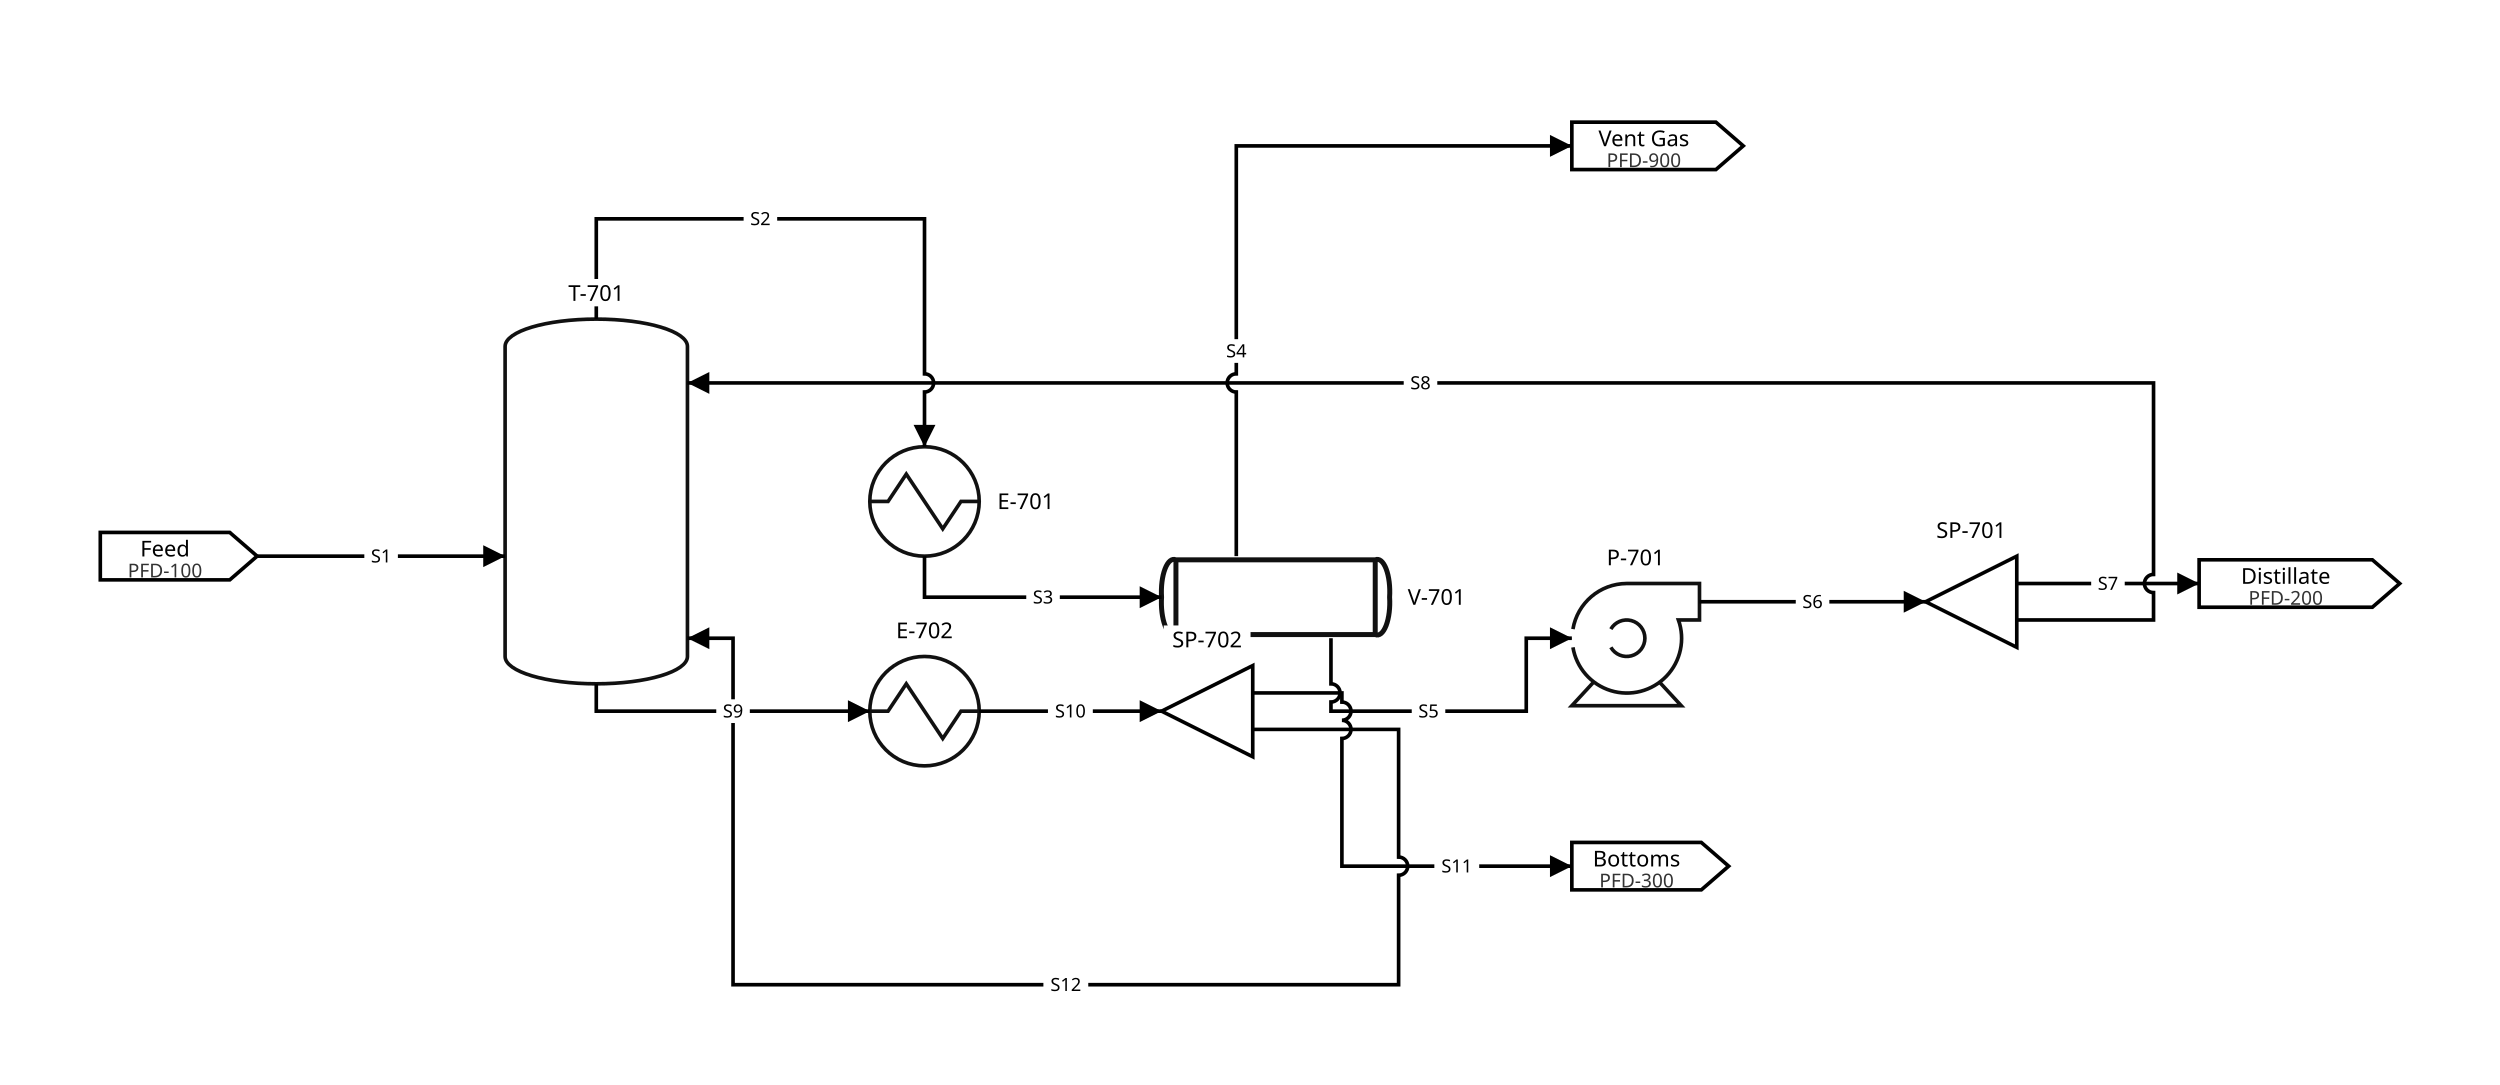
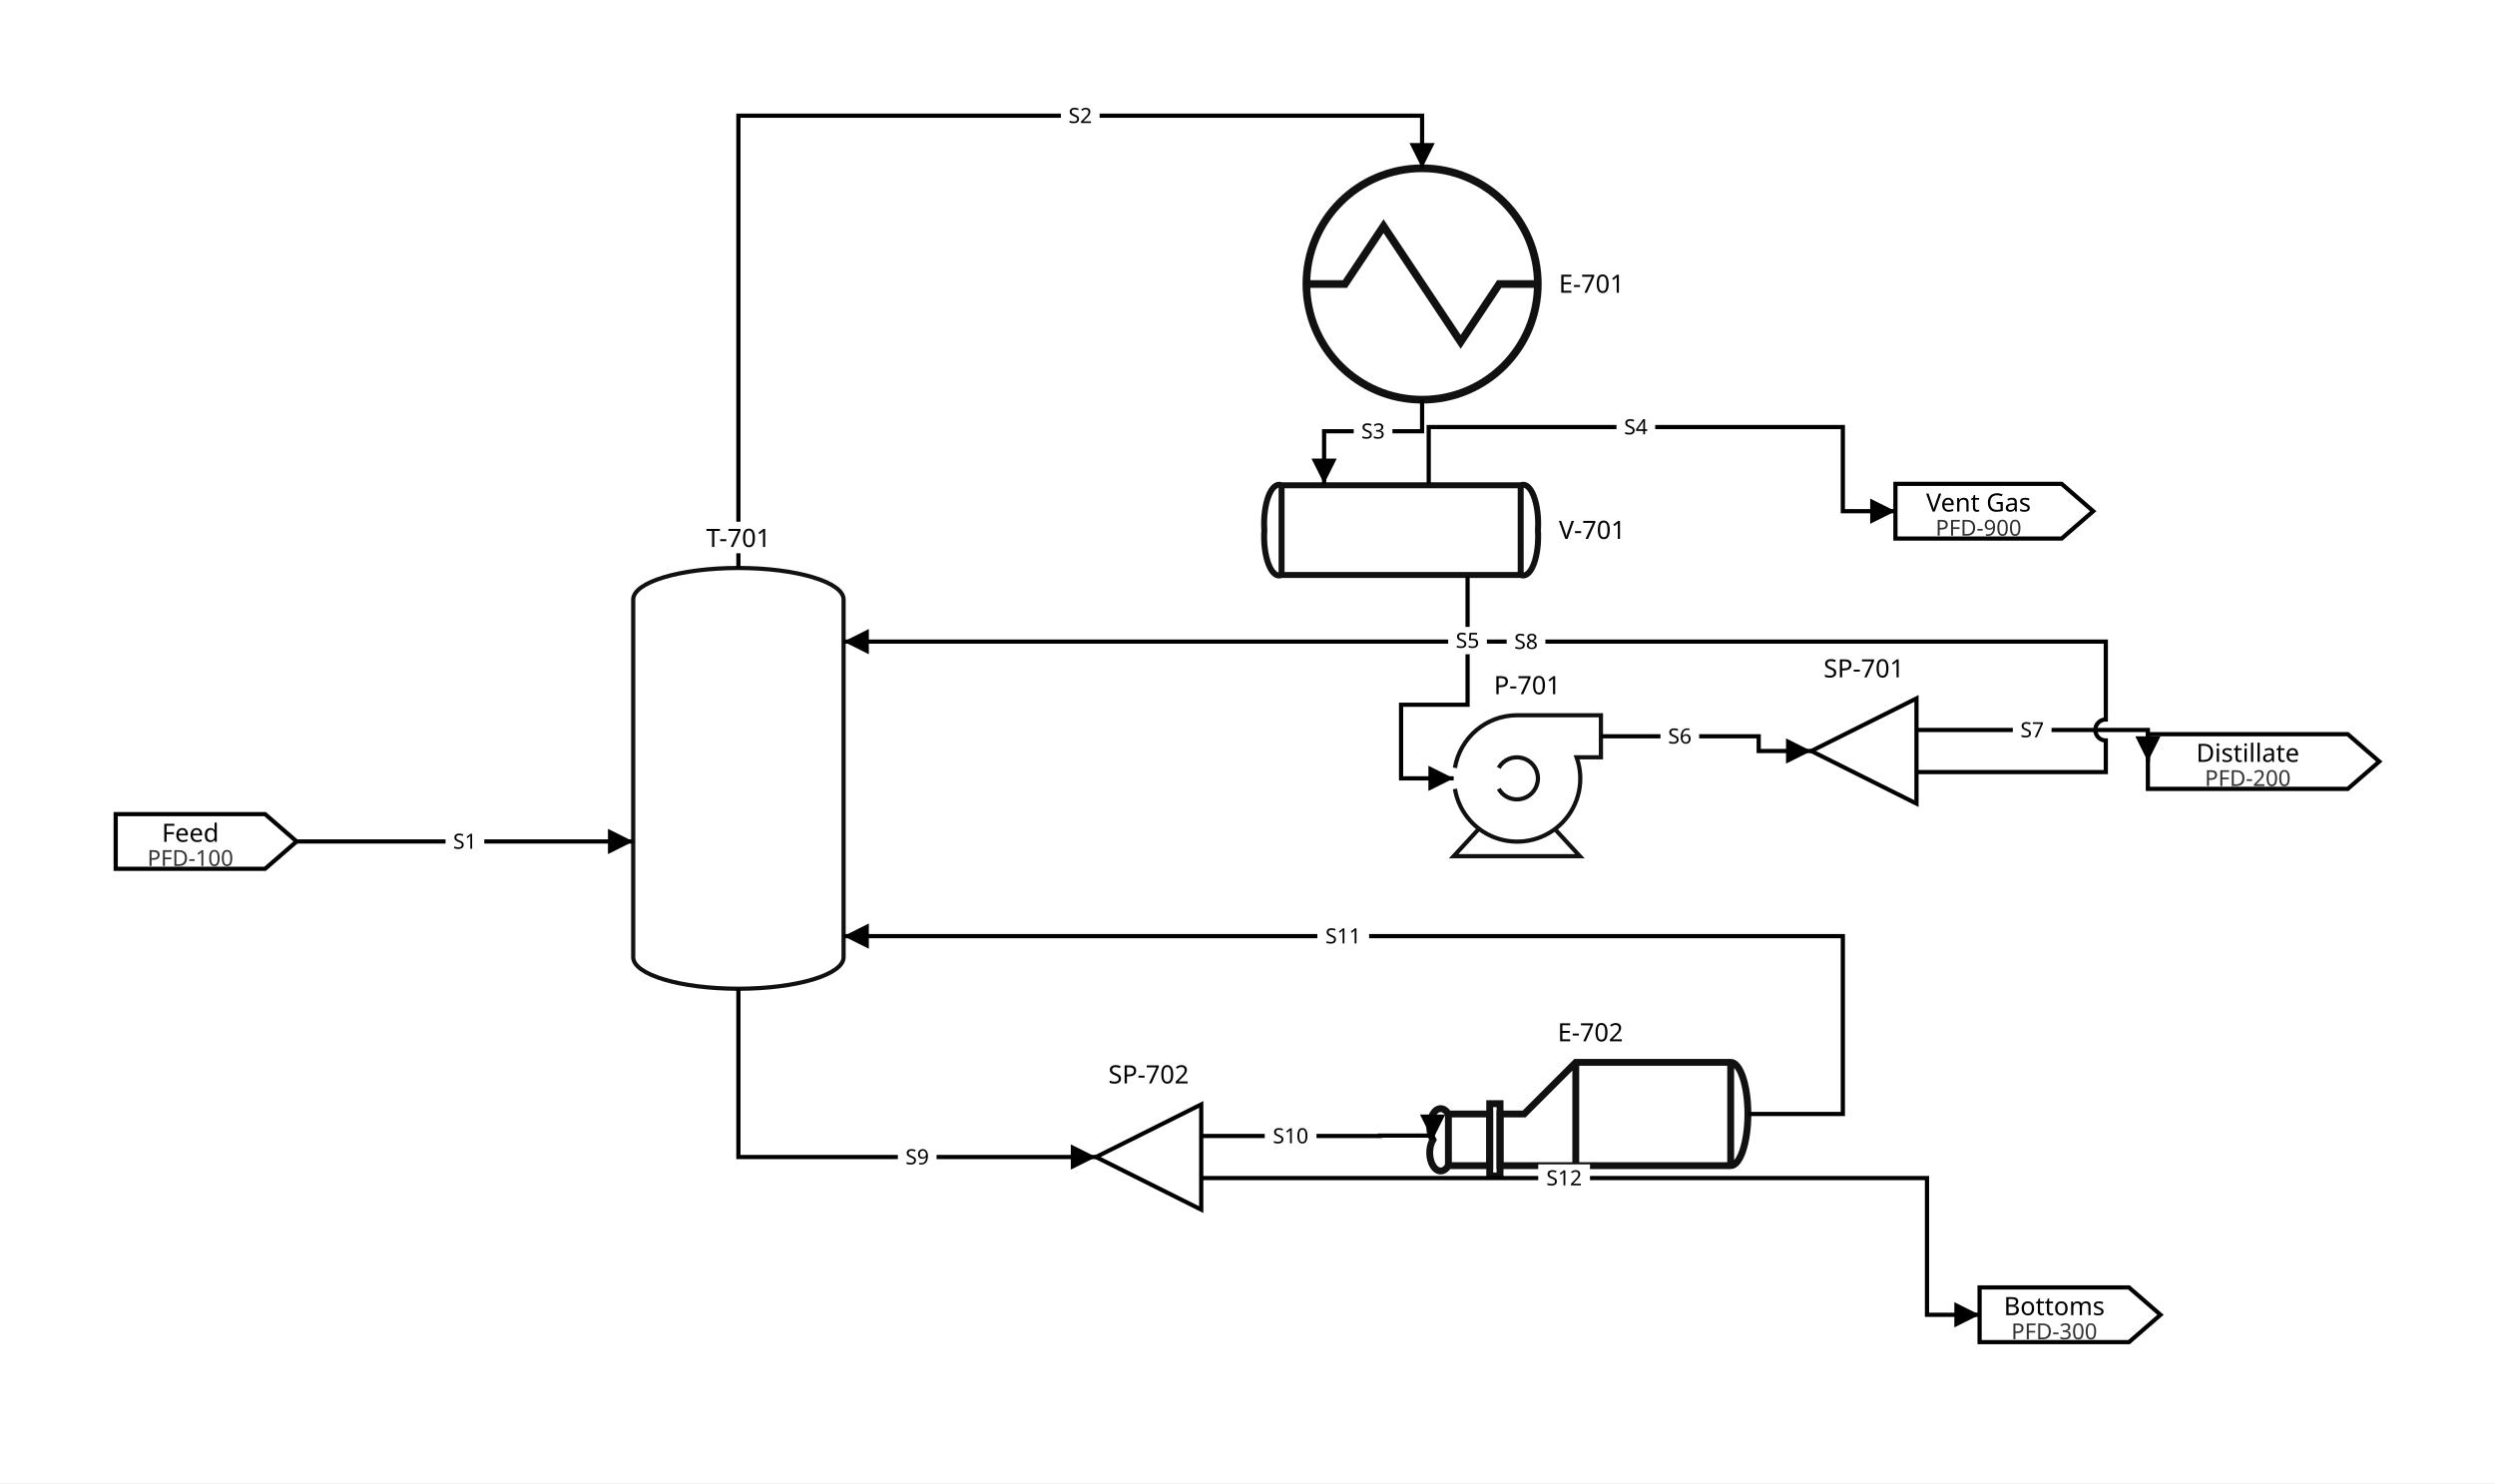
- <svg xmlns="http://www.w3.org/2000/svg" width="1371" height="595" viewBox="-41.0 355.0 1371.0 595.0">
-   <rect x="-41.0" y="355.0" width="1371.0" height="595.0" fill="white" />
+ <svg xmlns="http://www.w3.org/2000/svg" width="1186" height="705" viewBox="-1.0 -10.0 1186.0 705.0">
+   <rect x="-1.0" y="-10.0" width="1186.0" height="705.0" fill="white" />
  <defs>
    <marker id="arrow_black" viewBox="0 0 10 10" refX="10" refY="5" markerWidth="12" markerHeight="12" markerUnits="userSpaceOnUse" orient="auto-start-reverse">
      <path d="M 0 0 L 10 5 L 0 10 z" fill="black" />
    </marker>
    <symbol id="sym_column" viewBox="0 0 100.0 200.0" overflow="visible">
      <path d="M 0.0 15.0 A 50.0 15.0 0.0 0 1 50.0 0.0 A 50.0 15.0 0.0 0 1 100.0 15.0 L 100.0 185.0 A 50.0 15.0 0.0 0 1 50.0 200.0 A 50.0 15.0 0.0 0 1 0.0 185.0 Z" fill="none" stroke="#111" stroke-width="2.0" />
    </symbol>
-     <symbol id="sym_hex" viewBox="0 0 60.0 60.0" overflow="visible">
+     <symbol id="sym_drum" viewBox="0 0 91.5 30.0" overflow="visible">
+       <path d="M 5.77 30.0 L 85.77 30.0 A 5.0 13.0 0.0 0 0 91.539 15.0 A 5.0 13.0 0.0 0 0 85.77 0.0 L 5.77 0.0 A 5.0 13.0 0.0 0 0 0.001 15.0 A 5.0 13.0 0.0 0 0 5.77 30.0 Z M 5.77 0.0 L 5.77 30.0 M 85.77 0.0 L 85.77 30.0" fill="none" stroke="#111" stroke-width="2.0" />
+     </symbol>
+     <symbol id="sym_hex_kettle" viewBox="0 0 91.5 33.0" overflow="visible">
+       <path d="M 4.5 15.0 L 16.5 15.0 L 16.5 30.0 L 4.5 30.0 A 3.0 5.0 0.0 0 1 0.0 22.5 A 3.0 5.0 0.0 0 1 4.5 15.0 M 19.5 15.0 L 26.5 15.0 L 41.5 0.0 L 86.5 0.0 A 5.0 15.0 0.0 0 1 91.5 15.0 A 5.0 15.0 0.0 0 1 86.5 30.0 L 19.5 30.0 Z M 4.5 15.0 L 4.5 30.0 M 41.5 0.0 L 41.5 30.0 M 86.5 0.0 L 86.5 30.0" fill="none" stroke="#111" stroke-width="2.0" />
+       <rect x="16.5" y="12.0" width="3.0" height="21.0" fill="none" stroke="#111" stroke-width="2.0" />
+     </symbol>
+     <symbol id="sym_hex_shell_tube" viewBox="0 0 60.0 60.0" overflow="visible">
      <ellipse cx="30.0" cy="30.0" rx="30.0" ry="30.0" fill="none" stroke="#111" stroke-width="2.0" />
      <path d="M 0.0 30.0 L 10.0 30.0 L 20.0 15.0 L 40.0 45.0 L 50.0 30.0 L 60.0 30.0" fill="none" stroke="#111" stroke-width="2.0" />
    </symbol>
    <symbol id="sym_pump" viewBox="0 0 70.0 67.0" overflow="visible">
      <path d="M 12.0 54.0 L 0.0 67.0 L 60.0 67.0 L 48.0 54.0" fill="none" stroke="#111" stroke-width="2.0" />
      <path d="M 0.6 25.0 A 30.0 30.0 0.0 0 1 30.0 0.0 L 70.0 0.0 L 70.0 20.0 L 58.45 20.0 A 30.0 30.0 0.0 0 1 51.859 50.83 A 30.0 30.0 0.0 0 1 21.341 58.742 A 30.0 30.0 0.0 0 1 0.6 35.0" fill="none" stroke="#111" stroke-width="2.0" />
      <path d="M 21.4 25.0 A 10.0 10.0 0.0 1 1 21.4 35.0" fill="none" stroke="#111" stroke-width="2.0" />
    </symbol>
-     <symbol id="sym_separator_horizontal" viewBox="0 0 91.5 30.0" overflow="visible">
-       <path d="M 5.77 30.0 L 85.77 30.0 A 5.0 13.0 0.0 0 0 91.539 15.0 A 5.0 13.0 0.0 0 0 85.77 0.0 L 5.77 0.0 A 5.0 13.0 0.0 0 0 0.001 15.0 A 5.0 13.0 0.0 0 0 5.77 30.0 Z M 5.77 0.0 L 5.77 30.0 M 85.77 0.0 L 85.77 30.0" fill="none" stroke="#111" stroke-width="2.0" />
-     </symbol>
    <symbol id="sym_splitter" viewBox="0 0 50.0 50.0" overflow="visible">
      <polygon points="0,25 50,0 50,50" fill="none" stroke="black" stroke-width="2" />
    </symbol>
  </defs>
  <g id="units">
-     <polygon points="14.0,647.0 85,647.0 100,660.0 85,673.0 14.0,673.0" fill="transparent" stroke="black" stroke-width="2" />
-     <text x="49.5" y="656.0" font-family="sans-serif" font-size="12" text-anchor="middle" dominant-baseline="middle">Feed</text>
-     <text x="49.5" y="668.0" font-family="sans-serif" font-size="10.5" text-anchor="middle" dominant-baseline="middle" fill="#333">PFD-100</text>
-     <use href="#sym_column" x="236" y="530" width="100.0" height="200.0" />
-     <use href="#sym_hex" x="436" y="600" width="60.0" height="60.0" />
-     <use href="#sym_separator_horizontal" x="596" y="660" width="125" height="45" />
-     <polygon points="821.0,422.0 900.0,422.0 915.0,435.0 900.0,448.0 821.0,448.0" fill="transparent" stroke="black" stroke-width="2" />
-     <text x="860.5" y="431.0" font-family="sans-serif" font-size="12" text-anchor="middle" dominant-baseline="middle">Vent Gas</text>
-     <text x="860.5" y="443.0" font-family="sans-serif" font-size="10.5" text-anchor="middle" dominant-baseline="middle" fill="#333">PFD-900</text>
-     <use href="#sym_pump" x="821" y="675" width="70.0" height="67.0" />
-     <use href="#sym_splitter" x="1015" y="660" width="50.0" height="50.0" />
-     <polygon points="1165.0,662.0 1260.0,662.0 1275.0,675.0 1260.0,688.0 1165.0,688.0" fill="transparent" stroke="black" stroke-width="2" />
-     <text x="1212.5" y="671.0" font-family="sans-serif" font-size="12" text-anchor="middle" dominant-baseline="middle">Distillate</text>
-     <text x="1212.5" y="683.0" font-family="sans-serif" font-size="10.5" text-anchor="middle" dominant-baseline="middle" fill="#333">PFD-200</text>
-     <use href="#sym_hex" x="436" y="715" width="60.0" height="60.0" />
-     <use href="#sym_splitter" x="596" y="720" width="50.0" height="50.0" />
-     <polygon points="821.0,817.0 892.0,817.0 907.0,830.0 892.0,843.0 821.0,843.0" fill="transparent" stroke="black" stroke-width="2" />
-     <text x="856.5" y="826.0" font-family="sans-serif" font-size="12" text-anchor="middle" dominant-baseline="middle">Bottoms</text>
-     <text x="856.5" y="838.0" font-family="sans-serif" font-size="10.5" text-anchor="middle" dominant-baseline="middle" fill="#333">PFD-300</text>
+     <polygon points="54.0,377 125,377 140,390 125,403 54.0,403" fill="transparent" stroke="black" stroke-width="2" />
+     <text x="89.5" y="386" font-family="sans-serif" font-size="12" text-anchor="middle" dominant-baseline="middle">Feed</text>
+     <text x="89.5" y="398" font-family="sans-serif" font-size="10.5" text-anchor="middle" dominant-baseline="middle" fill="#333">PFD-100</text>
+     <use href="#sym_column" x="300" y="260" width="100.0" height="200.0" />
+     <use href="#sym_hex_shell_tube" x="620" y="70" width="110" height="110" />
+     <use href="#sym_drum" x="600" y="220" width="130" height="44" />
+     <polygon points="900,220 979.0,220 994.0,233 979.0,246 900,246" fill="transparent" stroke="black" stroke-width="2" />
+     <text x="939.5" y="229" font-family="sans-serif" font-size="12" text-anchor="middle" dominant-baseline="middle">Vent Gas</text>
+     <text x="939.5" y="241" font-family="sans-serif" font-size="10.5" text-anchor="middle" dominant-baseline="middle" fill="#333">PFD-900</text>
+     <use href="#sym_pump" x="690" y="330" width="70.0" height="67.0" />
+     <use href="#sym_splitter" x="860" y="322" width="50.0" height="50.0" />
+     <polygon points="1020,339 1115.0,339 1130.0,352 1115.0,365 1020,365" fill="transparent" stroke="black" stroke-width="2" />
+     <text x="1067.5" y="348" font-family="sans-serif" font-size="12" text-anchor="middle" dominant-baseline="middle">Distillate</text>
+     <text x="1067.5" y="360" font-family="sans-serif" font-size="10.5" text-anchor="middle" dominant-baseline="middle" fill="#333">PFD-200</text>
+     <use href="#sym_splitter" x="520" y="515" width="50.0" height="50.0" />
+     <use href="#sym_hex_kettle" x="680" y="495" width="150" height="54" />
+     <polygon points="940,602 1011.0,602 1026.0,615 1011.0,628 940,628" fill="transparent" stroke="black" stroke-width="2" />
+     <text x="975.5" y="611" font-family="sans-serif" font-size="12" text-anchor="middle" dominant-baseline="middle">Bottoms</text>
+     <text x="975.5" y="623" font-family="sans-serif" font-size="10.5" text-anchor="middle" dominant-baseline="middle" fill="#333">PFD-300</text>
  </g>
  <g id="streams">
-     <path d="M 100.0,660.0 L 236.0,660.0" fill="none" stroke="black" stroke-width="2" marker-end="url(#arrow_black)" />
-     <path d="M 286.0,530.0 L 286.0,475.0 L 466.0,475.0 L 466.0,560.0 A 5 5 0 0 1 466.0,570.0 L 466.0,600.0" fill="none" stroke="black" stroke-width="2" marker-end="url(#arrow_black)" />
-     <path d="M 466.0,660.0 L 466.0,682.5 L 596.0,682.5" fill="none" stroke="black" stroke-width="2" marker-end="url(#arrow_black)" />
-     <path d="M 636.984,660.0 L 636.984,570.0 A 5 5 0 0 1 636.984,560.0 L 636.984,435.0 L 821.0,435.0" fill="none" stroke="black" stroke-width="2" marker-end="url(#arrow_black)" />
-     <path d="M 688.896,705.0 L 688.896,730.0 A 5 5 0 0 1 688.896,740.0 L 688.896,745.0 L 796.0,745.0 L 796.0,705.0 L 821.0,705.0" fill="none" stroke="black" stroke-width="2" marker-end="url(#arrow_black)" />
-     <path d="M 891.0,685.0 L 1015.0,685.0" fill="none" stroke="black" stroke-width="2" marker-end="url(#arrow_black)" />
-     <path d="M 1065.0,675.0 L 1165.0,675.0" fill="none" stroke="black" stroke-width="2" marker-end="url(#arrow_black)" />
-     <path d="M 1065.0,695.0 L 1140.0,695.0 L 1140.0,680.0 A 5 5 0 0 1 1140.0,670.0 L 1140.0,565.0 L 336.0,565.0" fill="none" stroke="black" stroke-width="2" marker-end="url(#arrow_black)" />
-     <path d="M 286.0,730.0 L 286.0,745.0 L 436.0,745.0" fill="none" stroke="black" stroke-width="2" marker-end="url(#arrow_black)" />
-     <path d="M 496.0,745.0 L 596.0,745.0" fill="none" stroke="black" stroke-width="2" marker-end="url(#arrow_black)" />
-     <path d="M 646.0,735.0 L 694.896,735.0 L 694.896,740.0 A 5 5 0 0 1 694.896,750.0 L 694.896,750.0 A 5 5 0 0 1 694.896,760.0 L 694.896,830.0 L 821.0,830.0" fill="none" stroke="black" stroke-width="2" marker-end="url(#arrow_black)" />
-     <path d="M 646.0,755.0 L 726.0,755.0 L 726.0,825.0 A 5 5 0 0 1 726.0,835.0 L 726.0,895.0 L 361.0,895.0 L 361.0,750.0 A 5 5 0 0 1 361.0,740.0 L 361.0,705.0 L 336.0,705.0" fill="none" stroke="black" stroke-width="2" marker-end="url(#arrow_black)" />
-     <rect x="158.8" y="653.5" width="18.4" height="13.0" fill="white" />
-     <text x="168.0" y="660.0" font-family="sans-serif" font-size="10" text-anchor="middle" dominant-baseline="middle" fill="black">S1</text>
-     <rect x="366.8" y="468.5" width="18.4" height="13.0" fill="white" />
-     <text x="376.0" y="475.0" font-family="sans-serif" font-size="10" text-anchor="middle" dominant-baseline="middle" fill="black">S2</text>
-     <rect x="521.8" y="676.0" width="18.4" height="13.0" fill="white" />
-     <text x="531.0" y="682.5" font-family="sans-serif" font-size="10" text-anchor="middle" dominant-baseline="middle" fill="black">S3</text>
-     <rect x="627.8" y="541.0" width="18.4" height="13.0" fill="white" />
-     <text x="637.0" y="547.5" font-family="sans-serif" font-size="10" text-anchor="middle" dominant-baseline="middle" fill="black">S4</text>
-     <rect x="733.2" y="738.5" width="18.4" height="13.0" fill="white" />
-     <text x="742.4" y="745.0" font-family="sans-serif" font-size="10" text-anchor="middle" dominant-baseline="middle" fill="black">S5</text>
-     <rect x="943.8" y="678.5" width="18.4" height="13.0" fill="white" />
-     <text x="953.0" y="685.0" font-family="sans-serif" font-size="10" text-anchor="middle" dominant-baseline="middle" fill="black">S6</text>
-     <rect x="1105.8" y="668.5" width="18.4" height="13.0" fill="white" />
-     <text x="1115.0" y="675.0" font-family="sans-serif" font-size="10" text-anchor="middle" dominant-baseline="middle" fill="black">S7</text>
-     <rect x="728.8" y="558.5" width="18.4" height="13.0" fill="white" />
-     <text x="738.0" y="565.0" font-family="sans-serif" font-size="10" text-anchor="middle" dominant-baseline="middle" fill="black">S8</text>
-     <rect x="351.8" y="738.5" width="18.4" height="13.0" fill="white" />
-     <text x="361.0" y="745.0" font-family="sans-serif" font-size="10" text-anchor="middle" dominant-baseline="middle" fill="black">S9</text>
-     <rect x="533.7" y="738.5" width="24.6" height="13.0" fill="white" />
-     <text x="546.0" y="745.0" font-family="sans-serif" font-size="10" text-anchor="middle" dominant-baseline="middle" fill="black">S10</text>
-     <rect x="745.6" y="823.5" width="24.6" height="13.0" fill="white" />
-     <text x="757.9" y="830.0" font-family="sans-serif" font-size="10" text-anchor="middle" dominant-baseline="middle" fill="black">S11</text>
-     <rect x="531.2" y="888.5" width="24.6" height="13.0" fill="white" />
-     <text x="543.5" y="895.0" font-family="sans-serif" font-size="10" text-anchor="middle" dominant-baseline="middle" fill="black">S12</text>
+     <path d="M 140.0,390.0 L 300.0,390.0" fill="none" stroke="black" stroke-width="2" marker-end="url(#arrow_black)" />
+     <path d="M 350.0,260.0 L 350.0,45.0 L 675.0,45.0 L 675.0,70.0" fill="none" stroke="black" stroke-width="2" marker-end="url(#arrow_black)" />
+     <path d="M 675.0,180.0 L 675.0,195.0 L 628.415,195.0 L 628.415,220.0" fill="none" stroke="black" stroke-width="2" marker-end="url(#arrow_black)" />
+     <path d="M 678.142,220.0 L 678.142,193.0 L 875.0,193.0 L 875.0,233.0 L 900,233.0" fill="none" stroke="black" stroke-width="2" marker-end="url(#arrow_black)" />
+     <path d="M 696.612,264.0 L 696.612,290.0 A 5 5 0 0 1 696.612,300.0 L 696.612,325.0 L 665.0,325.0 L 665.0,360.0 L 690.0,360.0" fill="none" stroke="black" stroke-width="2" marker-end="url(#arrow_black)" />
+     <path d="M 760.0,340.0 L 835.0,340.0 L 835.0,347.0 L 860.0,347.0" fill="none" stroke="black" stroke-width="2" marker-end="url(#arrow_black)" />
+     <path d="M 910.0,337.0 L 1020.0,337.0 L 1020,352.0" fill="none" stroke="black" stroke-width="2" marker-end="url(#arrow_black)" />
+     <path d="M 910.0,357.0 L 1000.0,357.0 L 1000.0,342.0 A 5 5 0 0 1 1000.0,332.0 L 1000.0,295.0 L 400.0,295.0" fill="none" stroke="black" stroke-width="2" marker-end="url(#arrow_black)" />
+     <path d="M 350.0,460.0 L 350.0,540.0 L 520.0,540.0" fill="none" stroke="black" stroke-width="2" marker-end="url(#arrow_black)" />
+     <path d="M 570.0,530.0 L 655.0,530.0 L 655.0,529.818 L 680.0,529.818 L 680.0,531.818" fill="none" stroke="black" stroke-width="2" marker-end="url(#arrow_black)" />
+     <path d="M 830.0,519.545 L 875.0,519.545 L 875.0,435.0 L 400.0,435.0" fill="none" stroke="black" stroke-width="2" marker-end="url(#arrow_black)" />
+     <path d="M 570.0,550.0 L 915.0,550.0 L 915.0,615.0 L 940,615.0" fill="none" stroke="black" stroke-width="2" marker-end="url(#arrow_black)" />
+     <rect x="210.8" y="383.5" width="18.4" height="13.0" fill="white" />
+     <text x="220.0" y="390.0" font-family="sans-serif" font-size="10" text-anchor="middle" dominant-baseline="middle" fill="black">S1</text>
+     <rect x="503.3" y="38.5" width="18.4" height="13.0" fill="white" />
+     <text x="512.5" y="45.0" font-family="sans-serif" font-size="10" text-anchor="middle" dominant-baseline="middle" fill="black">S2</text>
+     <rect x="642.5" y="188.5" width="18.4" height="13.0" fill="white" />
+     <text x="651.7" y="195.0" font-family="sans-serif" font-size="10" text-anchor="middle" dominant-baseline="middle" fill="black">S3</text>
+     <rect x="767.4" y="186.5" width="18.4" height="13.0" fill="white" />
+     <text x="776.6" y="193.0" font-family="sans-serif" font-size="10" text-anchor="middle" dominant-baseline="middle" fill="black">S4</text>
+     <rect x="687.4" y="288.0" width="18.4" height="13.0" fill="white" />
+     <text x="696.6" y="294.5" font-family="sans-serif" font-size="10" text-anchor="middle" dominant-baseline="middle" fill="black">S5</text>
+     <rect x="788.3" y="333.5" width="18.4" height="13.0" fill="white" />
+     <text x="797.5" y="340.0" font-family="sans-serif" font-size="10" text-anchor="middle" dominant-baseline="middle" fill="black">S6</text>
+     <rect x="955.8" y="330.5" width="18.4" height="13.0" fill="white" />
+     <text x="965.0" y="337.0" font-family="sans-serif" font-size="10" text-anchor="middle" dominant-baseline="middle" fill="black">S7</text>
+     <rect x="715.2" y="288.5" width="18.4" height="13.0" fill="white" />
+     <text x="724.4" y="295.0" font-family="sans-serif" font-size="10" text-anchor="middle" dominant-baseline="middle" fill="black">S8</text>
+     <rect x="425.8" y="533.5" width="18.4" height="13.0" fill="white" />
+     <text x="435.0" y="540.0" font-family="sans-serif" font-size="10" text-anchor="middle" dominant-baseline="middle" fill="black">S9</text>
+     <rect x="600.2" y="523.5" width="24.6" height="13.0" fill="white" />
+     <text x="612.5" y="530.0" font-family="sans-serif" font-size="10" text-anchor="middle" dominant-baseline="middle" fill="black">S10</text>
+     <rect x="625.2" y="428.5" width="24.6" height="13.0" fill="white" />
+     <text x="637.5" y="435.0" font-family="sans-serif" font-size="10" text-anchor="middle" dominant-baseline="middle" fill="black">S11</text>
+     <rect x="730.2" y="543.5" width="24.6" height="13.0" fill="white" />
+     <text x="742.5" y="550.0" font-family="sans-serif" font-size="10" text-anchor="middle" dominant-baseline="middle" fill="black">S12</text>
  </g>
  <g id="unit_labels">
-     <rect x="265.5" y="508.0" width="41.0" height="15.0" fill="white" />
-     <text x="286.0" y="520.0" font-family="sans-serif" font-size="12" text-anchor="middle" dominant-baseline="baseline">T-701</text>
-     <rect x="506.0" y="622.5" width="41.0" height="15.0" fill="white" />
-     <text x="506.0" y="630.0" font-family="sans-serif" font-size="12" text-anchor="start" dominant-baseline="middle">E-701</text>
-     <rect x="731.0" y="675.0" width="41.0" height="15.0" fill="white" />
-     <text x="731.0" y="682.5" font-family="sans-serif" font-size="12" text-anchor="start" dominant-baseline="middle">V-701</text>
-     <rect x="835.5" y="653.0" width="41.0" height="15.0" fill="white" />
-     <text x="856.0" y="665.0" font-family="sans-serif" font-size="12" text-anchor="middle" dominant-baseline="baseline">P-701</text>
-     <rect x="1016.2" y="638.0" width="47.6" height="15.0" fill="white" />
-     <text x="1040.0" y="650.0" font-family="sans-serif" font-size="12" text-anchor="middle" dominant-baseline="baseline">SP-701</text>
-     <rect x="445.5" y="693.0" width="41.0" height="15.0" fill="white" />
-     <text x="466.0" y="705.0" font-family="sans-serif" font-size="12" text-anchor="middle" dominant-baseline="baseline">E-702</text>
-     <rect x="597.2" y="698.0" width="47.6" height="15.0" fill="white" />
-     <text x="621.0" y="710.0" font-family="sans-serif" font-size="12" text-anchor="middle" dominant-baseline="baseline">SP-702</text>
+     <rect x="329.5" y="238.0" width="41.0" height="15.0" fill="white" />
+     <text x="350.0" y="250" font-family="sans-serif" font-size="12" text-anchor="middle" dominant-baseline="baseline">T-701</text>
+     <rect x="740.0" y="117.5" width="41.0" height="15.0" fill="white" />
+     <text x="740" y="125.0" font-family="sans-serif" font-size="12" text-anchor="start" dominant-baseline="middle">E-701</text>
+     <rect x="740.0" y="234.5" width="41.0" height="15.0" fill="white" />
+     <text x="740" y="242.0" font-family="sans-serif" font-size="12" text-anchor="start" dominant-baseline="middle">V-701</text>
+     <rect x="704.5" y="308.0" width="41.0" height="15.0" fill="white" />
+     <text x="725.0" y="320" font-family="sans-serif" font-size="12" text-anchor="middle" dominant-baseline="baseline">P-701</text>
+     <rect x="861.2" y="300.0" width="47.6" height="15.0" fill="white" />
+     <text x="885.0" y="312" font-family="sans-serif" font-size="12" text-anchor="middle" dominant-baseline="baseline">SP-701</text>
+     <rect x="521.2" y="493.0" width="47.6" height="15.0" fill="white" />
+     <text x="545.0" y="505" font-family="sans-serif" font-size="12" text-anchor="middle" dominant-baseline="baseline">SP-702</text>
+     <rect x="734.5" y="473.0" width="41.0" height="15.0" fill="white" />
+     <text x="755.0" y="485" font-family="sans-serif" font-size="12" text-anchor="middle" dominant-baseline="baseline">E-702</text>
  </g>
</svg>
